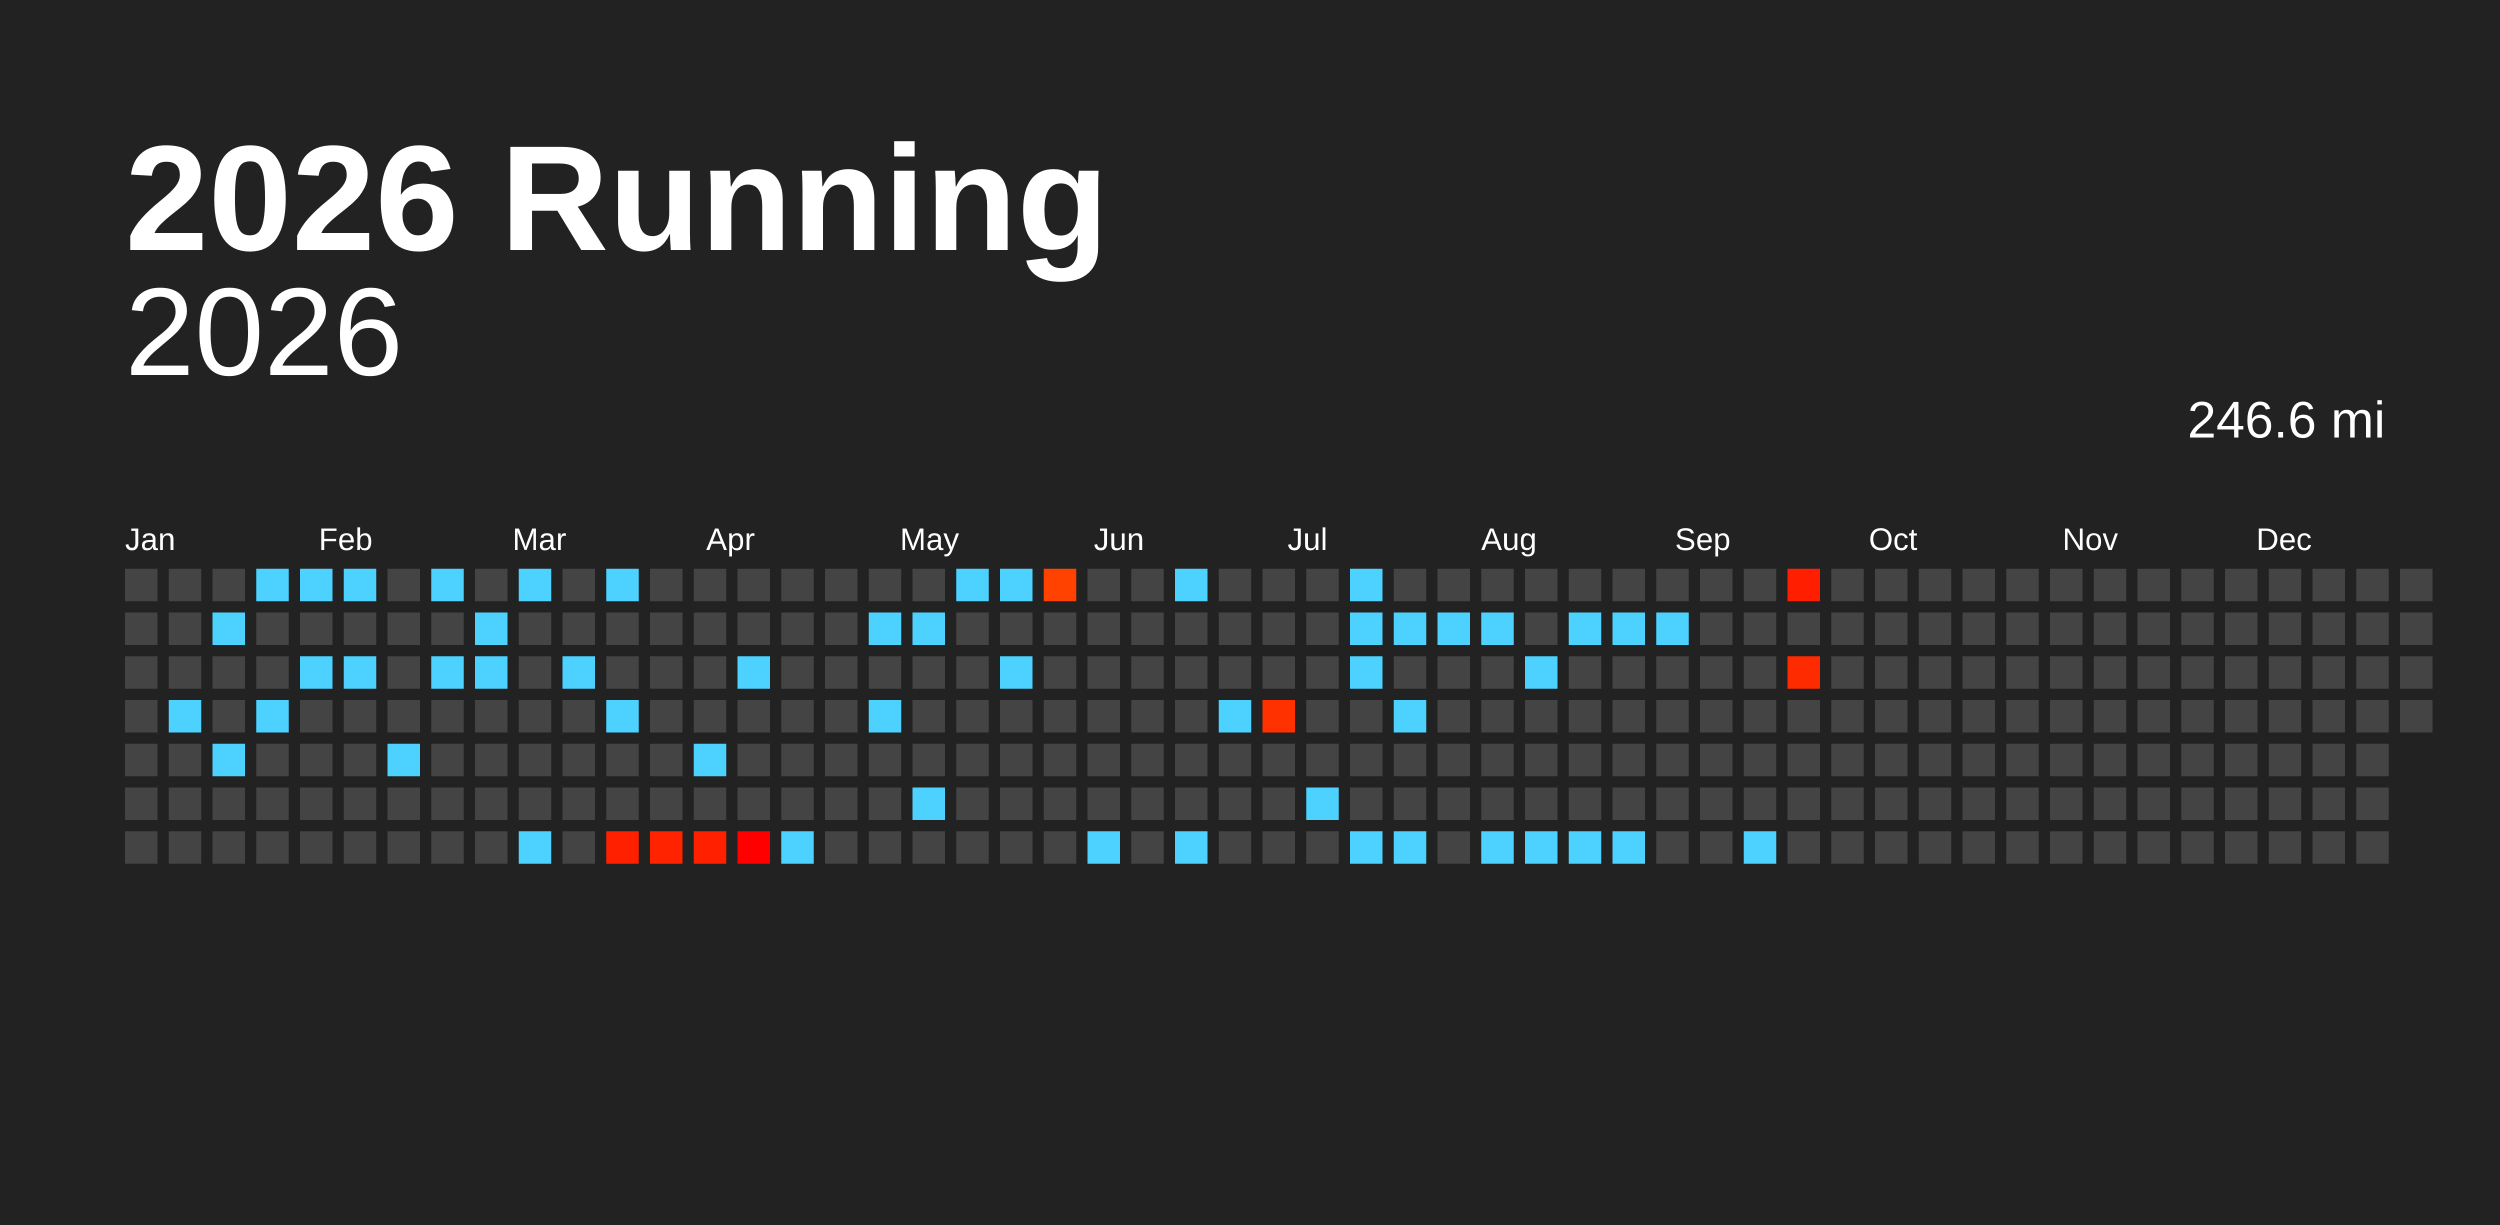
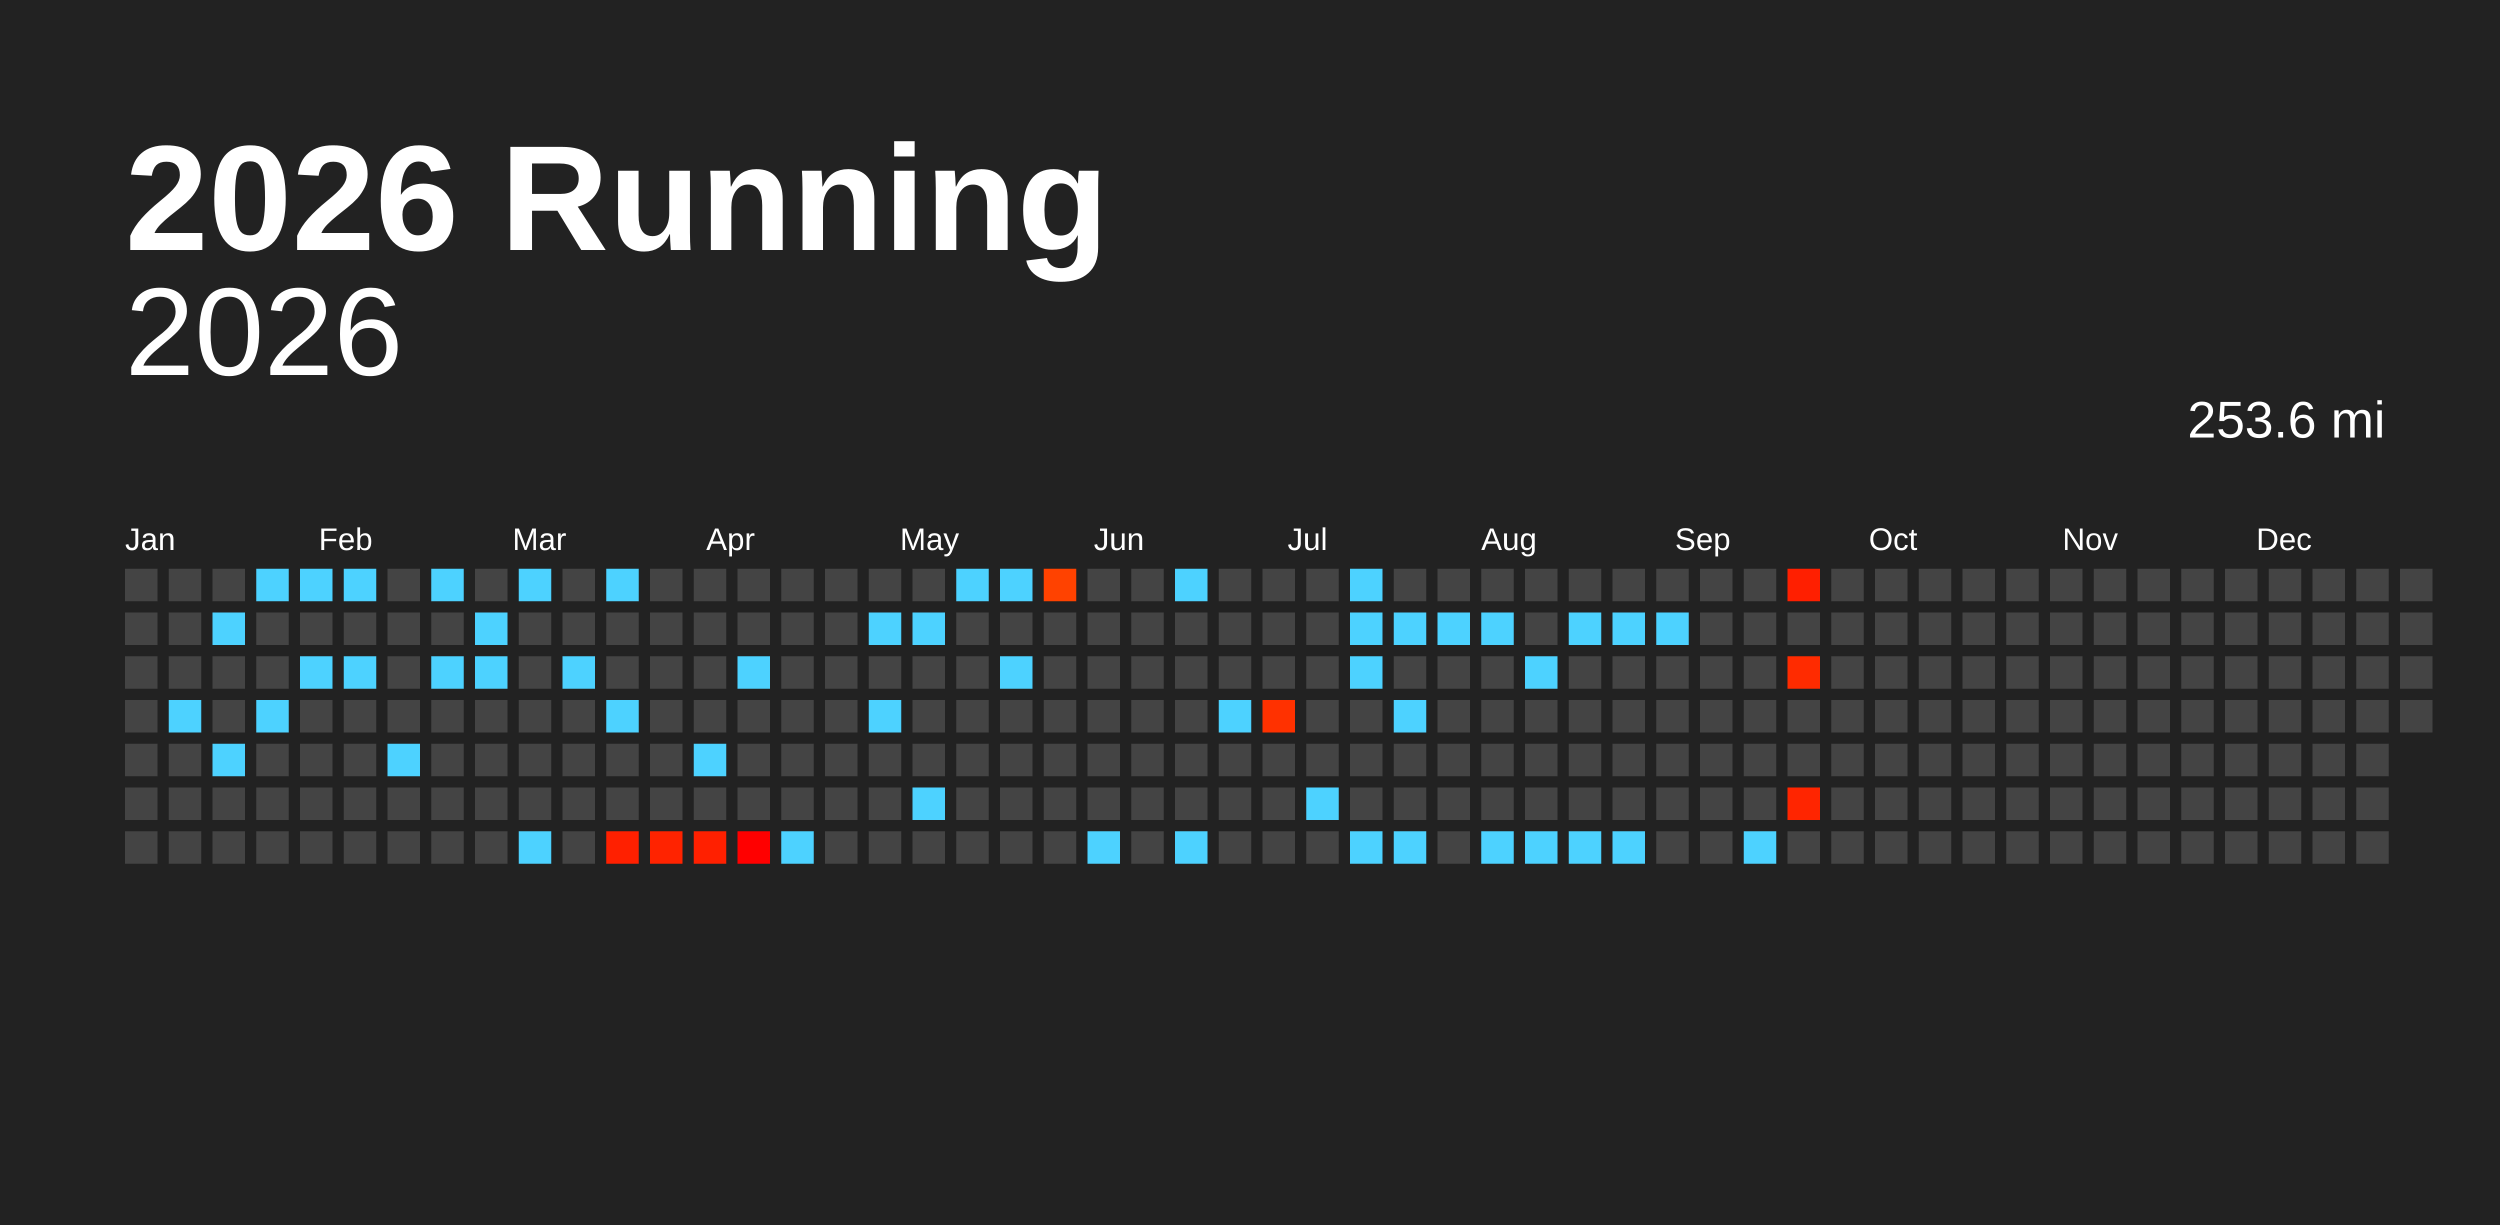
<svg xmlns="http://www.w3.org/2000/svg" baseProfile="full" height="98mm" version="1.1" viewBox="0,0,200,98" width="200mm">
  <defs />
  <rect fill="#222222" height="98" width="200" x="0" y="0" />
  <text fill="#FFFFFF" style="font-size:12px; font-family:Arial; font-weight:bold;" x="10" y="20">2026 Running</text>
  <text alignment-baseline="hanging" fill="#FFFFFF" style="font-size:10.0px; font-family:Arial;" x="10" y="30">2026</text>
-   <text alignment-baseline="hanging" fill="#FFFFFF" style="font-size:4.125px; font-family:Arial;" x="175" y="35">246.6 mi</text>
+   <text alignment-baseline="hanging" fill="#FFFFFF" style="font-size:4.125px; font-family:Arial;" x="175" y="35">253.6 mi</text>
  <text fill="#FFFFFF" style="font-size:2.5px; font-family:Arial" x="10.0" y="44">Jan</text>
  <text fill="#FFFFFF" style="font-size:2.5px; font-family:Arial" x="25.5" y="44">Feb</text>
  <text fill="#FFFFFF" style="font-size:2.5px; font-family:Arial" x="41.0" y="44">Mar</text>
  <text fill="#FFFFFF" style="font-size:2.5px; font-family:Arial" x="56.5" y="44">Apr</text>
  <text fill="#FFFFFF" style="font-size:2.5px; font-family:Arial" x="72.0" y="44">May</text>
  <text fill="#FFFFFF" style="font-size:2.5px; font-family:Arial" x="87.5" y="44">Jun</text>
  <text fill="#FFFFFF" style="font-size:2.5px; font-family:Arial" x="103.0" y="44">Jul</text>
  <text fill="#FFFFFF" style="font-size:2.5px; font-family:Arial" x="118.5" y="44">Aug</text>
  <text fill="#FFFFFF" style="font-size:2.5px; font-family:Arial" x="134.0" y="44">Sep</text>
  <text fill="#FFFFFF" style="font-size:2.5px; font-family:Arial" x="149.5" y="44">Oct</text>
  <text fill="#FFFFFF" style="font-size:2.5px; font-family:Arial" x="165.0" y="44">Nov</text>
  <text fill="#FFFFFF" style="font-size:2.5px; font-family:Arial" x="180.5" y="44">Dec</text>
  <rect fill="#444444" height="2.6" width="2.6" x="10.0" y="45.5" />
  <rect fill="#444444" height="2.6" width="2.6" x="10.0" y="49.0" />
  <rect fill="#444444" height="2.6" width="2.6" x="10.0" y="52.5" />
  <rect fill="#444444" height="2.6" width="2.6" x="10.0" y="56.0" />
  <rect fill="#444444" height="2.6" width="2.6" x="10.0" y="59.5" />
  <rect fill="#444444" height="2.6" width="2.6" x="10.0" y="63.0" />
  <rect fill="#444444" height="2.6" width="2.6" x="10.0" y="66.5" />
  <rect fill="#444444" height="2.6" width="2.6" x="13.5" y="45.5" />
  <rect fill="#444444" height="2.6" width="2.6" x="13.5" y="49.0" />
  <rect fill="#444444" height="2.6" width="2.6" x="13.5" y="52.5" />
  <rect fill="#4dd2ff" height="2.6" width="2.6" x="13.5" y="56.0" />
  <rect fill="#444444" height="2.6" width="2.6" x="13.5" y="59.5" />
  <rect fill="#444444" height="2.6" width="2.6" x="13.5" y="63.0" />
  <rect fill="#444444" height="2.6" width="2.6" x="13.5" y="66.5" />
  <rect fill="#444444" height="2.6" width="2.6" x="17.0" y="45.5" />
  <rect fill="#4dd2ff" height="2.6" width="2.6" x="17.0" y="49.0" />
  <rect fill="#444444" height="2.6" width="2.6" x="17.0" y="52.5" />
  <rect fill="#444444" height="2.6" width="2.6" x="17.0" y="56.0" />
  <rect fill="#4dd2ff" height="2.6" width="2.6" x="17.0" y="59.5" />
  <rect fill="#444444" height="2.6" width="2.6" x="17.0" y="63.0" />
  <rect fill="#444444" height="2.6" width="2.6" x="17.0" y="66.5" />
  <rect fill="#4dd2ff" height="2.6" width="2.6" x="20.5" y="45.5" />
  <rect fill="#444444" height="2.6" width="2.6" x="20.5" y="49.0" />
  <rect fill="#444444" height="2.6" width="2.6" x="20.5" y="52.5" />
  <rect fill="#4dd2ff" height="2.6" width="2.6" x="20.5" y="56.0" />
  <rect fill="#444444" height="2.6" width="2.6" x="20.5" y="59.5" />
  <rect fill="#444444" height="2.6" width="2.6" x="20.5" y="63.0" />
  <rect fill="#444444" height="2.6" width="2.6" x="20.5" y="66.5" />
  <rect fill="#4dd2ff" height="2.6" width="2.6" x="24.0" y="45.5" />
  <rect fill="#444444" height="2.6" width="2.6" x="24.0" y="49.0" />
  <rect fill="#4dd2ff" height="2.6" width="2.6" x="24.0" y="52.5" />
  <rect fill="#444444" height="2.6" width="2.6" x="24.0" y="56.0" />
  <rect fill="#444444" height="2.6" width="2.6" x="24.0" y="59.5" />
  <rect fill="#444444" height="2.6" width="2.6" x="24.0" y="63.0" />
  <rect fill="#444444" height="2.6" width="2.6" x="24.0" y="66.5" />
  <rect fill="#4dd2ff" height="2.6" width="2.6" x="27.5" y="45.5" />
  <rect fill="#444444" height="2.6" width="2.6" x="27.5" y="49.0" />
  <rect fill="#4dd2ff" height="2.6" width="2.6" x="27.5" y="52.5" />
  <rect fill="#444444" height="2.6" width="2.6" x="27.5" y="56.0" />
  <rect fill="#444444" height="2.6" width="2.6" x="27.5" y="59.5" />
  <rect fill="#444444" height="2.6" width="2.6" x="27.5" y="63.0" />
  <rect fill="#444444" height="2.6" width="2.6" x="27.5" y="66.5" />
  <rect fill="#444444" height="2.6" width="2.6" x="31.0" y="45.5" />
  <rect fill="#444444" height="2.6" width="2.6" x="31.0" y="49.0" />
  <rect fill="#444444" height="2.6" width="2.6" x="31.0" y="52.5" />
  <rect fill="#444444" height="2.6" width="2.6" x="31.0" y="56.0" />
  <rect fill="#4dd2ff" height="2.6" width="2.6" x="31.0" y="59.5" />
  <rect fill="#444444" height="2.6" width="2.6" x="31.0" y="63.0" />
  <rect fill="#444444" height="2.6" width="2.6" x="31.0" y="66.5" />
  <rect fill="#4dd2ff" height="2.6" width="2.6" x="34.5" y="45.5" />
  <rect fill="#444444" height="2.6" width="2.6" x="34.5" y="49.0" />
  <rect fill="#4dd2ff" height="2.6" width="2.6" x="34.5" y="52.5" />
  <rect fill="#444444" height="2.6" width="2.6" x="34.5" y="56.0" />
  <rect fill="#444444" height="2.6" width="2.6" x="34.5" y="59.5" />
  <rect fill="#444444" height="2.6" width="2.6" x="34.5" y="63.0" />
  <rect fill="#444444" height="2.6" width="2.6" x="34.5" y="66.5" />
  <rect fill="#444444" height="2.6" width="2.6" x="38.0" y="45.5" />
  <rect fill="#4dd2ff" height="2.6" width="2.6" x="38.0" y="49.0" />
  <rect fill="#4dd2ff" height="2.6" width="2.6" x="38.0" y="52.5" />
  <rect fill="#444444" height="2.6" width="2.6" x="38.0" y="56.0" />
  <rect fill="#444444" height="2.6" width="2.6" x="38.0" y="59.5" />
  <rect fill="#444444" height="2.6" width="2.6" x="38.0" y="63.0" />
  <rect fill="#444444" height="2.6" width="2.6" x="38.0" y="66.5" />
  <rect fill="#4dd2ff" height="2.6" width="2.6" x="41.5" y="45.5" />
  <rect fill="#444444" height="2.6" width="2.6" x="41.5" y="49.0" />
  <rect fill="#444444" height="2.6" width="2.6" x="41.5" y="52.5" />
  <rect fill="#444444" height="2.6" width="2.6" x="41.5" y="56.0" />
  <rect fill="#444444" height="2.6" width="2.6" x="41.5" y="59.5" />
  <rect fill="#444444" height="2.6" width="2.6" x="41.5" y="63.0" />
  <rect fill="#4dd2ff" height="2.6" width="2.6" x="41.5" y="66.5" />
  <rect fill="#444444" height="2.6" width="2.6" x="45.0" y="45.5" />
  <rect fill="#444444" height="2.6" width="2.6" x="45.0" y="49.0" />
  <rect fill="#4dd2ff" height="2.6" width="2.6" x="45.0" y="52.5" />
  <rect fill="#444444" height="2.6" width="2.6" x="45.0" y="56.0" />
  <rect fill="#444444" height="2.6" width="2.6" x="45.0" y="59.5" />
  <rect fill="#444444" height="2.6" width="2.6" x="45.0" y="63.0" />
  <rect fill="#444444" height="2.6" width="2.6" x="45.0" y="66.5" />
  <rect fill="#4dd2ff" height="2.6" width="2.6" x="48.5" y="45.5" />
  <rect fill="#444444" height="2.6" width="2.6" x="48.5" y="49.0" />
  <rect fill="#444444" height="2.6" width="2.6" x="48.5" y="52.5" />
  <rect fill="#4dd2ff" height="2.6" width="2.6" x="48.5" y="56.0" />
  <rect fill="#444444" height="2.6" width="2.6" x="48.5" y="59.5" />
  <rect fill="#444444" height="2.6" width="2.6" x="48.5" y="63.0" />
  <rect fill="#ff2000" height="2.6" width="2.6" x="48.5" y="66.5" />
  <rect fill="#444444" height="2.6" width="2.6" x="52.0" y="45.5" />
  <rect fill="#444444" height="2.6" width="2.6" x="52.0" y="49.0" />
  <rect fill="#444444" height="2.6" width="2.6" x="52.0" y="52.5" />
  <rect fill="#444444" height="2.6" width="2.6" x="52.0" y="56.0" />
  <rect fill="#444444" height="2.6" width="2.6" x="52.0" y="59.5" />
  <rect fill="#444444" height="2.6" width="2.6" x="52.0" y="63.0" />
  <rect fill="#ff2300" height="2.6" width="2.6" x="52.0" y="66.5" />
  <rect fill="#444444" height="2.6" width="2.6" x="55.5" y="45.5" />
  <rect fill="#444444" height="2.6" width="2.6" x="55.5" y="49.0" />
  <rect fill="#444444" height="2.6" width="2.6" x="55.5" y="52.5" />
  <rect fill="#444444" height="2.6" width="2.6" x="55.5" y="56.0" />
  <rect fill="#4dd2ff" height="2.6" width="2.6" x="55.5" y="59.5" />
  <rect fill="#444444" height="2.6" width="2.6" x="55.5" y="63.0" />
  <rect fill="#ff2000" height="2.6" width="2.6" x="55.5" y="66.5" />
  <rect fill="#444444" height="2.6" width="2.6" x="59.0" y="45.5" />
  <rect fill="#444444" height="2.6" width="2.6" x="59.0" y="49.0" />
  <rect fill="#4dd2ff" height="2.6" width="2.6" x="59.0" y="52.5" />
  <rect fill="#444444" height="2.6" width="2.6" x="59.0" y="56.0" />
  <rect fill="#444444" height="2.6" width="2.6" x="59.0" y="59.5" />
  <rect fill="#444444" height="2.6" width="2.6" x="59.0" y="63.0" />
  <rect fill="#ff0000" height="2.6" width="2.6" x="59.0" y="66.5" />
  <rect fill="#444444" height="2.6" width="2.6" x="62.5" y="45.5" />
  <rect fill="#444444" height="2.6" width="2.6" x="62.5" y="49.0" />
  <rect fill="#444444" height="2.6" width="2.6" x="62.5" y="52.5" />
  <rect fill="#444444" height="2.6" width="2.6" x="62.5" y="56.0" />
  <rect fill="#444444" height="2.6" width="2.6" x="62.5" y="59.5" />
  <rect fill="#444444" height="2.6" width="2.6" x="62.5" y="63.0" />
  <rect fill="#4dd2ff" height="2.6" width="2.6" x="62.5" y="66.5" />
  <rect fill="#444444" height="2.6" width="2.6" x="66.0" y="45.5" />
  <rect fill="#444444" height="2.6" width="2.6" x="66.0" y="49.0" />
  <rect fill="#444444" height="2.6" width="2.6" x="66.0" y="52.5" />
  <rect fill="#444444" height="2.6" width="2.6" x="66.0" y="56.0" />
  <rect fill="#444444" height="2.6" width="2.6" x="66.0" y="59.5" />
  <rect fill="#444444" height="2.6" width="2.6" x="66.0" y="63.0" />
  <rect fill="#444444" height="2.6" width="2.6" x="66.0" y="66.5" />
  <rect fill="#444444" height="2.6" width="2.6" x="69.5" y="45.5" />
  <rect fill="#4dd2ff" height="2.6" width="2.6" x="69.5" y="49.0" />
  <rect fill="#444444" height="2.6" width="2.6" x="69.5" y="52.5" />
  <rect fill="#4dd2ff" height="2.6" width="2.6" x="69.5" y="56.0" />
  <rect fill="#444444" height="2.6" width="2.6" x="69.5" y="59.5" />
  <rect fill="#444444" height="2.6" width="2.6" x="69.5" y="63.0" />
  <rect fill="#444444" height="2.6" width="2.6" x="69.5" y="66.5" />
  <rect fill="#444444" height="2.6" width="2.6" x="73.0" y="45.5" />
  <rect fill="#4dd2ff" height="2.6" width="2.6" x="73.0" y="49.0" />
  <rect fill="#444444" height="2.6" width="2.6" x="73.0" y="52.5" />
  <rect fill="#444444" height="2.6" width="2.6" x="73.0" y="56.0" />
  <rect fill="#444444" height="2.6" width="2.6" x="73.0" y="59.5" />
  <rect fill="#4dd2ff" height="2.6" width="2.6" x="73.0" y="63.0" />
  <rect fill="#444444" height="2.6" width="2.6" x="73.0" y="66.5" />
  <rect fill="#4dd2ff" height="2.6" width="2.6" x="76.5" y="45.5" />
  <rect fill="#444444" height="2.6" width="2.6" x="76.5" y="49.0" />
  <rect fill="#444444" height="2.6" width="2.6" x="76.5" y="52.5" />
  <rect fill="#444444" height="2.6" width="2.6" x="76.5" y="56.0" />
  <rect fill="#444444" height="2.6" width="2.6" x="76.5" y="59.5" />
  <rect fill="#444444" height="2.6" width="2.6" x="76.5" y="63.0" />
  <rect fill="#444444" height="2.6" width="2.6" x="76.5" y="66.5" />
  <rect fill="#4dd2ff" height="2.6" width="2.6" x="80.0" y="45.5" />
  <rect fill="#444444" height="2.6" width="2.6" x="80.0" y="49.0" />
  <rect fill="#4dd2ff" height="2.6" width="2.6" x="80.0" y="52.5" />
  <rect fill="#444444" height="2.6" width="2.6" x="80.0" y="56.0" />
  <rect fill="#444444" height="2.6" width="2.6" x="80.0" y="59.5" />
  <rect fill="#444444" height="2.6" width="2.6" x="80.0" y="63.0" />
  <rect fill="#444444" height="2.6" width="2.6" x="80.0" y="66.5" />
  <rect fill="#ff4200" height="2.6" width="2.6" x="83.5" y="45.5" />
  <rect fill="#444444" height="2.6" width="2.6" x="83.5" y="49.0" />
  <rect fill="#444444" height="2.6" width="2.6" x="83.5" y="52.5" />
  <rect fill="#444444" height="2.6" width="2.6" x="83.5" y="56.0" />
  <rect fill="#444444" height="2.6" width="2.6" x="83.5" y="59.5" />
  <rect fill="#444444" height="2.6" width="2.6" x="83.5" y="63.0" />
  <rect fill="#444444" height="2.6" width="2.6" x="83.5" y="66.5" />
  <rect fill="#444444" height="2.6" width="2.6" x="87.0" y="45.5" />
  <rect fill="#444444" height="2.6" width="2.6" x="87.0" y="49.0" />
  <rect fill="#444444" height="2.6" width="2.6" x="87.0" y="52.5" />
  <rect fill="#444444" height="2.6" width="2.6" x="87.0" y="56.0" />
  <rect fill="#444444" height="2.6" width="2.6" x="87.0" y="59.5" />
  <rect fill="#444444" height="2.6" width="2.6" x="87.0" y="63.0" />
  <rect fill="#4dd2ff" height="2.6" width="2.6" x="87.0" y="66.5" />
  <rect fill="#444444" height="2.6" width="2.6" x="90.5" y="45.5" />
  <rect fill="#444444" height="2.6" width="2.6" x="90.5" y="49.0" />
  <rect fill="#444444" height="2.6" width="2.6" x="90.5" y="52.5" />
  <rect fill="#444444" height="2.6" width="2.6" x="90.5" y="56.0" />
  <rect fill="#444444" height="2.6" width="2.6" x="90.5" y="59.5" />
  <rect fill="#444444" height="2.6" width="2.6" x="90.5" y="63.0" />
  <rect fill="#444444" height="2.6" width="2.6" x="90.5" y="66.5" />
  <rect fill="#4dd2ff" height="2.6" width="2.6" x="94.0" y="45.5" />
  <rect fill="#444444" height="2.6" width="2.6" x="94.0" y="49.0" />
  <rect fill="#444444" height="2.6" width="2.6" x="94.0" y="52.5" />
  <rect fill="#444444" height="2.6" width="2.6" x="94.0" y="56.0" />
  <rect fill="#444444" height="2.6" width="2.6" x="94.0" y="59.5" />
  <rect fill="#444444" height="2.6" width="2.6" x="94.0" y="63.0" />
  <rect fill="#4dd2ff" height="2.6" width="2.6" x="94.0" y="66.5" />
  <rect fill="#444444" height="2.6" width="2.6" x="97.5" y="45.5" />
  <rect fill="#444444" height="2.6" width="2.6" x="97.5" y="49.0" />
  <rect fill="#444444" height="2.6" width="2.6" x="97.5" y="52.5" />
  <rect fill="#4dd2ff" height="2.6" width="2.6" x="97.5" y="56.0" />
  <rect fill="#444444" height="2.6" width="2.6" x="97.5" y="59.5" />
  <rect fill="#444444" height="2.6" width="2.6" x="97.5" y="63.0" />
  <rect fill="#444444" height="2.6" width="2.6" x="97.5" y="66.5" />
  <rect fill="#444444" height="2.6" width="2.6" x="101.0" y="45.5" />
  <rect fill="#444444" height="2.6" width="2.6" x="101.0" y="49.0" />
  <rect fill="#444444" height="2.6" width="2.6" x="101.0" y="52.5" />
  <rect fill="#ff3100" height="2.6" width="2.6" x="101.0" y="56.0" />
  <rect fill="#444444" height="2.6" width="2.6" x="101.0" y="59.5" />
  <rect fill="#444444" height="2.6" width="2.6" x="101.0" y="63.0" />
  <rect fill="#444444" height="2.6" width="2.6" x="101.0" y="66.5" />
  <rect fill="#444444" height="2.6" width="2.6" x="104.5" y="45.5" />
  <rect fill="#444444" height="2.6" width="2.6" x="104.5" y="49.0" />
  <rect fill="#444444" height="2.6" width="2.6" x="104.5" y="52.5" />
  <rect fill="#444444" height="2.6" width="2.6" x="104.5" y="56.0" />
  <rect fill="#444444" height="2.6" width="2.6" x="104.5" y="59.5" />
  <rect fill="#4dd2ff" height="2.6" width="2.6" x="104.5" y="63.0" />
  <rect fill="#444444" height="2.6" width="2.6" x="104.5" y="66.5" />
  <rect fill="#4dd2ff" height="2.6" width="2.6" x="108.0" y="45.5" />
  <rect fill="#4dd2ff" height="2.6" width="2.6" x="108.0" y="49.0" />
  <rect fill="#4dd2ff" height="2.6" width="2.6" x="108.0" y="52.5" />
  <rect fill="#444444" height="2.6" width="2.6" x="108.0" y="56.0" />
  <rect fill="#444444" height="2.6" width="2.6" x="108.0" y="59.5" />
  <rect fill="#444444" height="2.6" width="2.6" x="108.0" y="63.0" />
  <rect fill="#4dd2ff" height="2.6" width="2.6" x="108.0" y="66.5" />
  <rect fill="#444444" height="2.6" width="2.6" x="111.5" y="45.5" />
  <rect fill="#4dd2ff" height="2.6" width="2.6" x="111.5" y="49.0" />
  <rect fill="#444444" height="2.6" width="2.6" x="111.5" y="52.5" />
  <rect fill="#4dd2ff" height="2.6" width="2.6" x="111.5" y="56.0" />
  <rect fill="#444444" height="2.6" width="2.6" x="111.5" y="59.5" />
  <rect fill="#444444" height="2.6" width="2.6" x="111.5" y="63.0" />
  <rect fill="#4dd2ff" height="2.6" width="2.6" x="111.5" y="66.5" />
  <rect fill="#444444" height="2.6" width="2.6" x="115.0" y="45.5" />
  <rect fill="#4dd2ff" height="2.6" width="2.6" x="115.0" y="49.0" />
  <rect fill="#444444" height="2.6" width="2.6" x="115.0" y="52.5" />
  <rect fill="#444444" height="2.6" width="2.6" x="115.0" y="56.0" />
  <rect fill="#444444" height="2.6" width="2.6" x="115.0" y="59.5" />
  <rect fill="#444444" height="2.6" width="2.6" x="115.0" y="63.0" />
  <rect fill="#444444" height="2.6" width="2.6" x="115.0" y="66.5" />
  <rect fill="#444444" height="2.6" width="2.6" x="118.5" y="45.5" />
  <rect fill="#4dd2ff" height="2.6" width="2.6" x="118.5" y="49.0" />
  <rect fill="#444444" height="2.6" width="2.6" x="118.5" y="52.5" />
  <rect fill="#444444" height="2.6" width="2.6" x="118.5" y="56.0" />
  <rect fill="#444444" height="2.6" width="2.6" x="118.5" y="59.5" />
  <rect fill="#444444" height="2.6" width="2.6" x="118.5" y="63.0" />
  <rect fill="#4dd2ff" height="2.6" width="2.6" x="118.5" y="66.5" />
  <rect fill="#444444" height="2.6" width="2.6" x="122.0" y="45.5" />
  <rect fill="#444444" height="2.6" width="2.6" x="122.0" y="49.0" />
  <rect fill="#4dd2ff" height="2.6" width="2.6" x="122.0" y="52.5" />
  <rect fill="#444444" height="2.6" width="2.6" x="122.0" y="56.0" />
  <rect fill="#444444" height="2.6" width="2.6" x="122.0" y="59.5" />
  <rect fill="#444444" height="2.6" width="2.6" x="122.0" y="63.0" />
  <rect fill="#4dd2ff" height="2.6" width="2.6" x="122.0" y="66.5" />
  <rect fill="#444444" height="2.6" width="2.6" x="125.5" y="45.5" />
  <rect fill="#4dd2ff" height="2.6" width="2.6" x="125.5" y="49.0" />
  <rect fill="#444444" height="2.6" width="2.6" x="125.5" y="52.5" />
  <rect fill="#444444" height="2.6" width="2.6" x="125.5" y="56.0" />
  <rect fill="#444444" height="2.6" width="2.6" x="125.5" y="59.5" />
  <rect fill="#444444" height="2.6" width="2.6" x="125.5" y="63.0" />
  <rect fill="#4dd2ff" height="2.6" width="2.6" x="125.5" y="66.5" />
  <rect fill="#444444" height="2.6" width="2.6" x="129.0" y="45.5" />
  <rect fill="#4dd2ff" height="2.6" width="2.6" x="129.0" y="49.0" />
  <rect fill="#444444" height="2.6" width="2.6" x="129.0" y="52.5" />
  <rect fill="#444444" height="2.6" width="2.6" x="129.0" y="56.0" />
  <rect fill="#444444" height="2.6" width="2.6" x="129.0" y="59.5" />
  <rect fill="#444444" height="2.6" width="2.6" x="129.0" y="63.0" />
  <rect fill="#4dd2ff" height="2.6" width="2.6" x="129.0" y="66.5" />
  <rect fill="#444444" height="2.6" width="2.6" x="132.5" y="45.5" />
  <rect fill="#4dd2ff" height="2.6" width="2.6" x="132.5" y="49.0" />
  <rect fill="#444444" height="2.6" width="2.6" x="132.5" y="52.5" />
  <rect fill="#444444" height="2.6" width="2.6" x="132.5" y="56.0" />
  <rect fill="#444444" height="2.6" width="2.6" x="132.5" y="59.5" />
  <rect fill="#444444" height="2.6" width="2.6" x="132.5" y="63.0" />
  <rect fill="#444444" height="2.6" width="2.6" x="132.5" y="66.5" />
  <rect fill="#444444" height="2.6" width="2.6" x="136.0" y="45.5" />
  <rect fill="#444444" height="2.6" width="2.6" x="136.0" y="49.0" />
  <rect fill="#444444" height="2.6" width="2.6" x="136.0" y="52.5" />
  <rect fill="#444444" height="2.6" width="2.6" x="136.0" y="56.0" />
  <rect fill="#444444" height="2.6" width="2.6" x="136.0" y="59.5" />
  <rect fill="#444444" height="2.6" width="2.6" x="136.0" y="63.0" />
  <rect fill="#444444" height="2.6" width="2.6" x="136.0" y="66.5" />
  <rect fill="#444444" height="2.6" width="2.6" x="139.5" y="45.5" />
  <rect fill="#444444" height="2.6" width="2.6" x="139.5" y="49.0" />
  <rect fill="#444444" height="2.6" width="2.6" x="139.5" y="52.5" />
  <rect fill="#444444" height="2.6" width="2.6" x="139.5" y="56.0" />
  <rect fill="#444444" height="2.6" width="2.6" x="139.5" y="59.5" />
  <rect fill="#444444" height="2.6" width="2.6" x="139.5" y="63.0" />
  <rect fill="#4dd2ff" height="2.6" width="2.6" x="139.5" y="66.5" />
  <rect fill="#ff1f00" height="2.6" width="2.6" x="143.0" y="45.5" />
  <rect fill="#444444" height="2.6" width="2.6" x="143.0" y="49.0" />
  <rect fill="#ff2b00" height="2.6" width="2.6" x="143.0" y="52.5" />
  <rect fill="#444444" height="2.6" width="2.6" x="143.0" y="56.0" />
  <rect fill="#444444" height="2.6" width="2.6" x="143.0" y="59.5" />
-   <rect fill="#444444" height="2.6" width="2.6" x="143.0" y="63.0" />
+   <rect fill="#ff2500" height="2.6" width="2.6" x="143.0" y="63.0" />
  <rect fill="#444444" height="2.6" width="2.6" x="143.0" y="66.5" />
  <rect fill="#444444" height="2.6" width="2.6" x="146.5" y="45.5" />
  <rect fill="#444444" height="2.6" width="2.6" x="146.5" y="49.0" />
  <rect fill="#444444" height="2.6" width="2.6" x="146.5" y="52.5" />
  <rect fill="#444444" height="2.6" width="2.6" x="146.5" y="56.0" />
  <rect fill="#444444" height="2.6" width="2.6" x="146.5" y="59.5" />
  <rect fill="#444444" height="2.6" width="2.6" x="146.5" y="63.0" />
  <rect fill="#444444" height="2.6" width="2.6" x="146.5" y="66.5" />
  <rect fill="#444444" height="2.6" width="2.6" x="150.0" y="45.5" />
  <rect fill="#444444" height="2.6" width="2.6" x="150.0" y="49.0" />
  <rect fill="#444444" height="2.6" width="2.6" x="150.0" y="52.5" />
  <rect fill="#444444" height="2.6" width="2.6" x="150.0" y="56.0" />
  <rect fill="#444444" height="2.6" width="2.6" x="150.0" y="59.5" />
  <rect fill="#444444" height="2.6" width="2.6" x="150.0" y="63.0" />
  <rect fill="#444444" height="2.6" width="2.6" x="150.0" y="66.5" />
  <rect fill="#444444" height="2.6" width="2.6" x="153.5" y="45.5" />
  <rect fill="#444444" height="2.6" width="2.6" x="153.5" y="49.0" />
  <rect fill="#444444" height="2.6" width="2.6" x="153.5" y="52.5" />
  <rect fill="#444444" height="2.6" width="2.6" x="153.5" y="56.0" />
  <rect fill="#444444" height="2.6" width="2.6" x="153.5" y="59.5" />
  <rect fill="#444444" height="2.6" width="2.6" x="153.5" y="63.0" />
  <rect fill="#444444" height="2.6" width="2.6" x="153.5" y="66.5" />
  <rect fill="#444444" height="2.6" width="2.6" x="157.0" y="45.5" />
  <rect fill="#444444" height="2.6" width="2.6" x="157.0" y="49.0" />
  <rect fill="#444444" height="2.6" width="2.6" x="157.0" y="52.5" />
  <rect fill="#444444" height="2.6" width="2.6" x="157.0" y="56.0" />
  <rect fill="#444444" height="2.6" width="2.6" x="157.0" y="59.5" />
  <rect fill="#444444" height="2.6" width="2.6" x="157.0" y="63.0" />
  <rect fill="#444444" height="2.6" width="2.6" x="157.0" y="66.5" />
  <rect fill="#444444" height="2.6" width="2.6" x="160.5" y="45.5" />
  <rect fill="#444444" height="2.6" width="2.6" x="160.5" y="49.0" />
  <rect fill="#444444" height="2.6" width="2.6" x="160.5" y="52.5" />
  <rect fill="#444444" height="2.6" width="2.6" x="160.5" y="56.0" />
  <rect fill="#444444" height="2.6" width="2.6" x="160.5" y="59.5" />
  <rect fill="#444444" height="2.6" width="2.6" x="160.5" y="63.0" />
  <rect fill="#444444" height="2.6" width="2.6" x="160.5" y="66.5" />
  <rect fill="#444444" height="2.6" width="2.6" x="164.0" y="45.5" />
  <rect fill="#444444" height="2.6" width="2.6" x="164.0" y="49.0" />
  <rect fill="#444444" height="2.6" width="2.6" x="164.0" y="52.5" />
  <rect fill="#444444" height="2.6" width="2.6" x="164.0" y="56.0" />
  <rect fill="#444444" height="2.6" width="2.6" x="164.0" y="59.5" />
  <rect fill="#444444" height="2.6" width="2.6" x="164.0" y="63.0" />
  <rect fill="#444444" height="2.6" width="2.6" x="164.0" y="66.5" />
  <rect fill="#444444" height="2.6" width="2.6" x="167.5" y="45.5" />
  <rect fill="#444444" height="2.6" width="2.6" x="167.5" y="49.0" />
  <rect fill="#444444" height="2.6" width="2.6" x="167.5" y="52.5" />
  <rect fill="#444444" height="2.6" width="2.6" x="167.5" y="56.0" />
  <rect fill="#444444" height="2.6" width="2.6" x="167.5" y="59.5" />
  <rect fill="#444444" height="2.6" width="2.6" x="167.5" y="63.0" />
  <rect fill="#444444" height="2.6" width="2.6" x="167.5" y="66.5" />
  <rect fill="#444444" height="2.6" width="2.6" x="171.0" y="45.5" />
  <rect fill="#444444" height="2.6" width="2.6" x="171.0" y="49.0" />
  <rect fill="#444444" height="2.6" width="2.6" x="171.0" y="52.5" />
  <rect fill="#444444" height="2.6" width="2.6" x="171.0" y="56.0" />
  <rect fill="#444444" height="2.6" width="2.6" x="171.0" y="59.5" />
  <rect fill="#444444" height="2.6" width="2.6" x="171.0" y="63.0" />
  <rect fill="#444444" height="2.6" width="2.6" x="171.0" y="66.5" />
  <rect fill="#444444" height="2.6" width="2.6" x="174.5" y="45.5" />
  <rect fill="#444444" height="2.6" width="2.6" x="174.5" y="49.0" />
  <rect fill="#444444" height="2.6" width="2.6" x="174.5" y="52.5" />
  <rect fill="#444444" height="2.6" width="2.6" x="174.5" y="56.0" />
  <rect fill="#444444" height="2.6" width="2.6" x="174.5" y="59.5" />
  <rect fill="#444444" height="2.6" width="2.6" x="174.5" y="63.0" />
  <rect fill="#444444" height="2.6" width="2.6" x="174.5" y="66.5" />
  <rect fill="#444444" height="2.6" width="2.6" x="178.0" y="45.5" />
  <rect fill="#444444" height="2.6" width="2.6" x="178.0" y="49.0" />
  <rect fill="#444444" height="2.6" width="2.6" x="178.0" y="52.5" />
  <rect fill="#444444" height="2.6" width="2.6" x="178.0" y="56.0" />
  <rect fill="#444444" height="2.6" width="2.6" x="178.0" y="59.5" />
  <rect fill="#444444" height="2.6" width="2.6" x="178.0" y="63.0" />
  <rect fill="#444444" height="2.6" width="2.6" x="178.0" y="66.5" />
  <rect fill="#444444" height="2.6" width="2.6" x="181.5" y="45.5" />
  <rect fill="#444444" height="2.6" width="2.6" x="181.5" y="49.0" />
  <rect fill="#444444" height="2.6" width="2.6" x="181.5" y="52.5" />
  <rect fill="#444444" height="2.6" width="2.6" x="181.5" y="56.0" />
  <rect fill="#444444" height="2.6" width="2.6" x="181.5" y="59.5" />
  <rect fill="#444444" height="2.6" width="2.6" x="181.5" y="63.0" />
  <rect fill="#444444" height="2.6" width="2.6" x="181.5" y="66.5" />
  <rect fill="#444444" height="2.6" width="2.6" x="185.0" y="45.5" />
  <rect fill="#444444" height="2.6" width="2.6" x="185.0" y="49.0" />
  <rect fill="#444444" height="2.6" width="2.6" x="185.0" y="52.5" />
  <rect fill="#444444" height="2.6" width="2.6" x="185.0" y="56.0" />
  <rect fill="#444444" height="2.6" width="2.6" x="185.0" y="59.5" />
  <rect fill="#444444" height="2.6" width="2.6" x="185.0" y="63.0" />
  <rect fill="#444444" height="2.6" width="2.6" x="185.0" y="66.5" />
  <rect fill="#444444" height="2.6" width="2.6" x="188.5" y="45.5" />
  <rect fill="#444444" height="2.6" width="2.6" x="188.5" y="49.0" />
  <rect fill="#444444" height="2.6" width="2.6" x="188.5" y="52.5" />
  <rect fill="#444444" height="2.6" width="2.6" x="188.5" y="56.0" />
  <rect fill="#444444" height="2.6" width="2.6" x="188.5" y="59.5" />
  <rect fill="#444444" height="2.6" width="2.6" x="188.5" y="63.0" />
  <rect fill="#444444" height="2.6" width="2.6" x="188.5" y="66.5" />
  <rect fill="#444444" height="2.6" width="2.6" x="192.0" y="45.5" />
  <rect fill="#444444" height="2.6" width="2.6" x="192.0" y="49.0" />
  <rect fill="#444444" height="2.6" width="2.6" x="192.0" y="52.5" />
  <rect fill="#444444" height="2.6" width="2.6" x="192.0" y="56.0" />
</svg>
